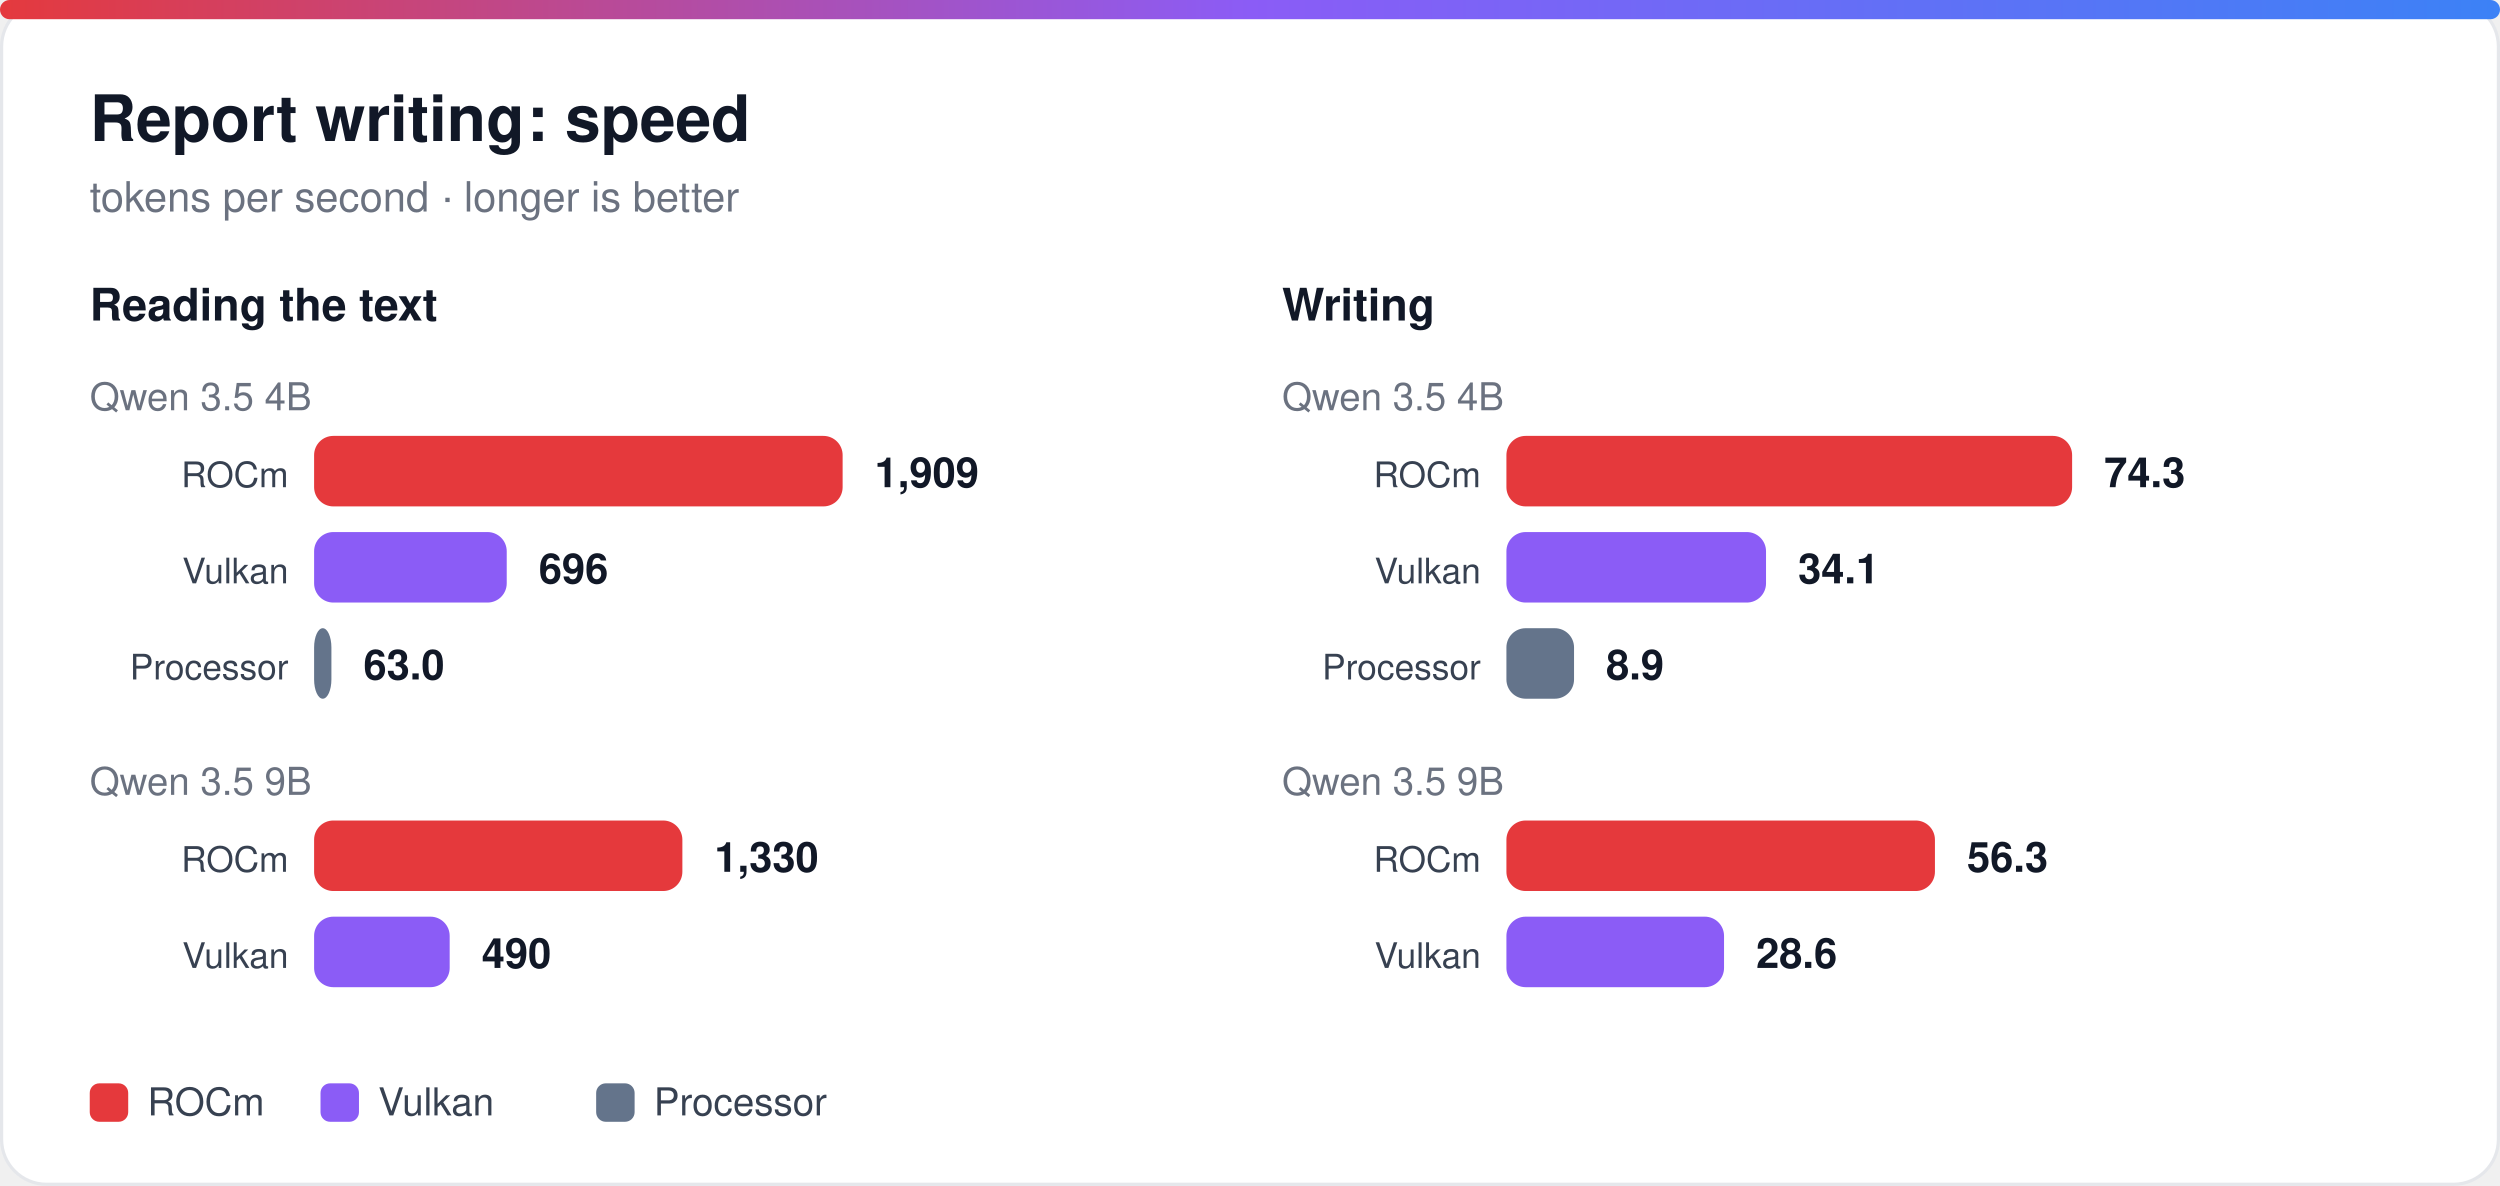
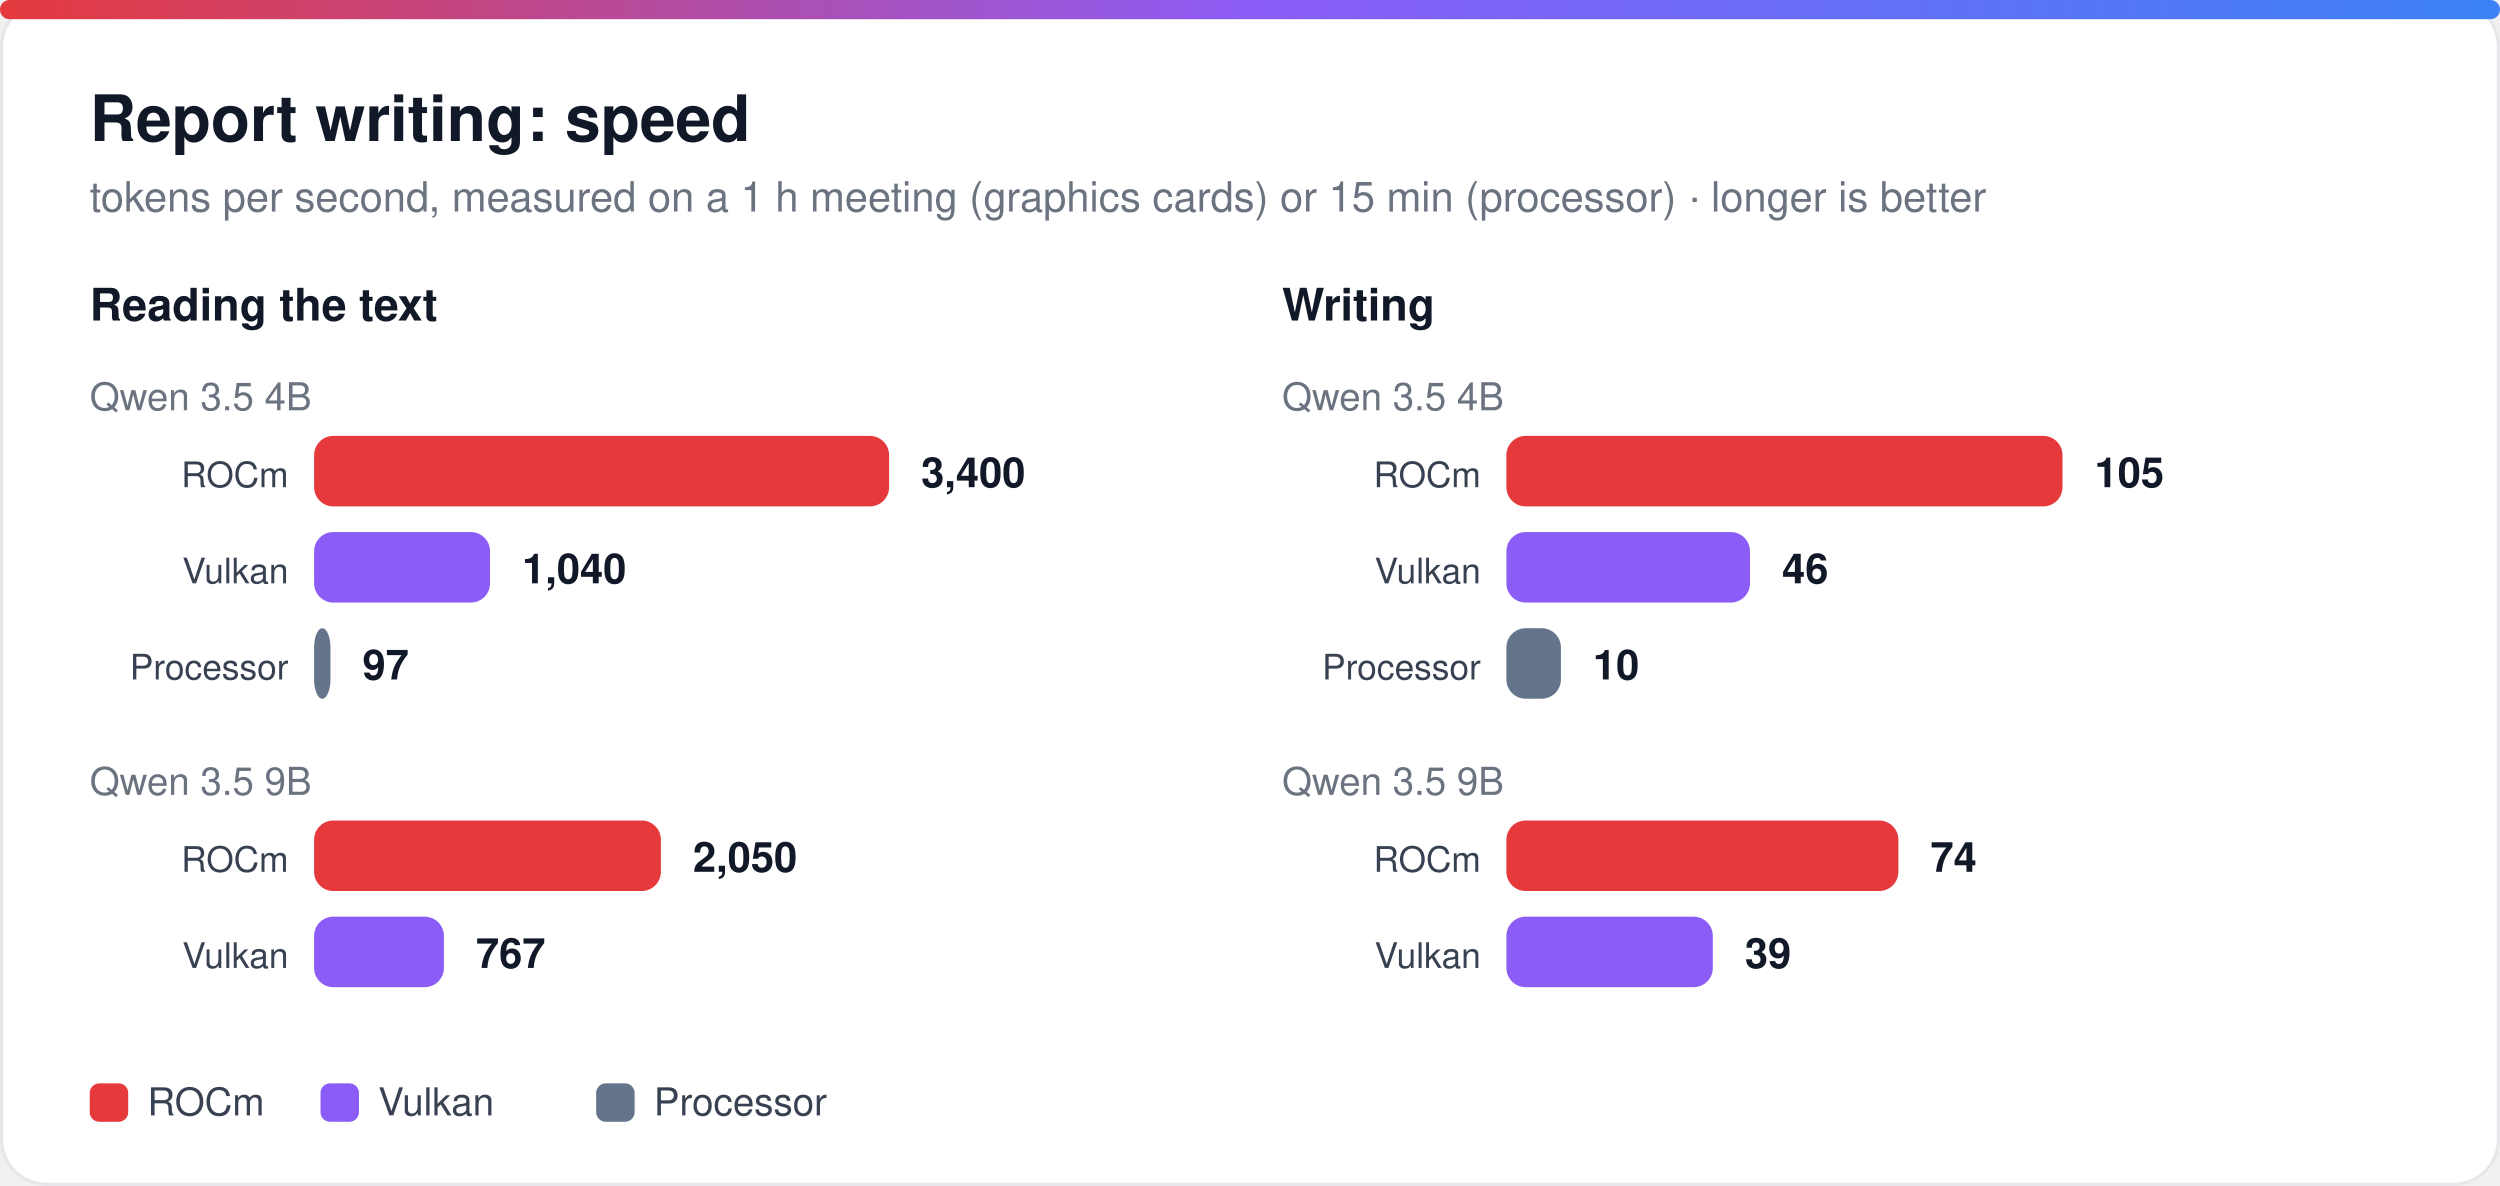
<svg xmlns="http://www.w3.org/2000/svg" width="780" height="370" viewBox="0 0 780 370" font-family="Segoe UI, -apple-system, Helvetica, Arial, sans-serif" role="img" aria-label="Report writing: speed">
  <rect x="0.5" y="0.5" width="779" height="369" rx="14" fill="#FFFFFF" stroke="#E5E7EB" />
  <rect x="0" y="0" width="780" height="6" rx="3" fill="url(#g)" />
  <defs>
    <linearGradient id="g" x1="0" x2="1">
      <stop offset="0" stop-color="#E5393C" />
      <stop offset="0.5" stop-color="#8B5CF6" />
      <stop offset="1" stop-color="#3B82F6" />
    </linearGradient>
  </defs>
  <text x="28" y="44" font-size="20" font-weight="700" fill="#111827">Report writing: speed</text>
-   <text x="28" y="66" font-size="13" fill="#6B7280">tokens per second · longer is better</text>
+   <text x="28" y="66" font-size="13" fill="#6B7280">tokens per second, measured on a 1 h meeting (graphics cards) or 15 min (processor) · longer is better</text>
  <text x="28" y="100" font-size="14" font-weight="700" fill="#111827">Reading the text</text>
  <text x="28" y="128" font-size="12" fill="#6B7280">Qwen 3.5 4B</text>
-   <rect x="98" y="136" width="164.9" height="22" rx="6" fill="#E5393C" />
-   <text x="272.9" y="152.0" font-size="13" font-weight="600" fill="#111827">1,909</text>
+   <rect x="98" y="136" width="179.4" height="22" rx="6" fill="#E5393C" />
+   <text x="287.4" y="152.0" font-size="13" font-weight="600" fill="#111827">3,400</text>
  <text x="90" y="152" font-size="11" fill="#374151" text-anchor="end">ROCm</text>
-   <rect x="98" y="166" width="60.1" height="22" rx="6" fill="#8B5CF6" />
-   <text x="168.1" y="182.0" font-size="13" font-weight="600" fill="#111827">696</text>
+   <rect x="98" y="166" width="54.9" height="22" rx="6" fill="#8B5CF6" />
+   <text x="162.9" y="182.0" font-size="13" font-weight="600" fill="#111827">1,040</text>
  <text x="90" y="182" font-size="11" fill="#374151" text-anchor="end">Vulkan</text>
-   <rect x="98" y="196" width="5.4" height="22" rx="6" fill="#64748B" />
-   <text x="113.4" y="212.0" font-size="13" font-weight="600" fill="#111827">63.0</text>
+   <rect x="98" y="196" width="5.1" height="22" rx="6" fill="#64748B" />
+   <text x="113.1" y="212.0" font-size="13" font-weight="600" fill="#111827">97</text>
  <text x="90" y="212" font-size="11" fill="#374151" text-anchor="end">Processor</text>
  <text x="28" y="248" font-size="12" fill="#6B7280">Qwen 3.5 9B</text>
-   <rect x="98" y="256" width="114.9" height="22" rx="6" fill="#E5393C" />
-   <text x="222.9" y="272.0" font-size="13" font-weight="600" fill="#111827">1,330</text>
+   <rect x="98" y="256" width="108.2" height="22" rx="6" fill="#E5393C" />
+   <text x="216.2" y="272.0" font-size="13" font-weight="600" fill="#111827">2,050</text>
  <text x="90" y="272" font-size="11" fill="#374151" text-anchor="end">ROCm</text>
-   <rect x="98" y="286" width="42.3" height="22" rx="6" fill="#8B5CF6" />
-   <text x="150.3" y="302.0" font-size="13" font-weight="600" fill="#111827">490</text>
+   <rect x="98" y="286" width="40.5" height="22" rx="6" fill="#8B5CF6" />
+   <text x="148.5" y="302.0" font-size="13" font-weight="600" fill="#111827">767</text>
  <text x="90" y="302" font-size="11" fill="#374151" text-anchor="end">Vulkan</text>
  <text x="400" y="100" font-size="14" font-weight="700" fill="#111827">Writing</text>
  <text x="400" y="128" font-size="12" fill="#6B7280">Qwen 3.5 4B</text>
-   <rect x="470" y="136" width="176.5" height="22" rx="6" fill="#E5393C" />
-   <text x="656.5" y="152.0" font-size="13" font-weight="600" fill="#111827">74.3</text>
+   <rect x="470" y="136" width="173.5" height="22" rx="6" fill="#E5393C" />
+   <text x="653.5" y="152.0" font-size="13" font-weight="600" fill="#111827">105</text>
  <text x="462" y="152" font-size="11" fill="#374151" text-anchor="end">ROCm</text>
-   <rect x="470" y="166" width="81.0" height="22" rx="6" fill="#8B5CF6" />
-   <text x="561.0" y="182.0" font-size="13" font-weight="600" fill="#111827">34.1</text>
+   <rect x="470" y="166" width="76.0" height="22" rx="6" fill="#8B5CF6" />
+   <text x="556.0" y="182.0" font-size="13" font-weight="600" fill="#111827">46</text>
  <text x="462" y="182" font-size="11" fill="#374151" text-anchor="end">Vulkan</text>
-   <rect x="470" y="196" width="21.1" height="22" rx="6" fill="#64748B" />
-   <text x="501.1" y="212.0" font-size="13" font-weight="600" fill="#111827">8.9</text>
+   <rect x="470" y="196" width="17.0" height="22" rx="6" fill="#64748B" />
+   <text x="497.0" y="212.0" font-size="13" font-weight="600" fill="#111827">10</text>
  <text x="462" y="212" font-size="11" fill="#374151" text-anchor="end">Processor</text>
  <text x="400" y="248" font-size="12" fill="#6B7280">Qwen 3.5 9B</text>
-   <rect x="470" y="256" width="133.7" height="22" rx="6" fill="#E5393C" />
-   <text x="613.7" y="272.0" font-size="13" font-weight="600" fill="#111827">56.3</text>
+   <rect x="470" y="256" width="122.3" height="22" rx="6" fill="#E5393C" />
+   <text x="602.3" y="272.0" font-size="13" font-weight="600" fill="#111827">74</text>
  <text x="462" y="272" font-size="11" fill="#374151" text-anchor="end">ROCm</text>
-   <rect x="470" y="286" width="67.9" height="22" rx="6" fill="#8B5CF6" />
-   <text x="547.9" y="302.0" font-size="13" font-weight="600" fill="#111827">28.6</text>
+   <rect x="470" y="286" width="64.4" height="22" rx="6" fill="#8B5CF6" />
+   <text x="544.4" y="302.0" font-size="13" font-weight="600" fill="#111827">39</text>
  <text x="462" y="302" font-size="11" fill="#374151" text-anchor="end">Vulkan</text>
  <rect x="28" y="338" width="12" height="12" rx="3" fill="#E5393C" />
  <text x="46" y="348" font-size="12" fill="#374151">ROCm</text>
  <rect x="100" y="338" width="12" height="12" rx="3" fill="#8B5CF6" />
  <text x="118" y="348" font-size="12" fill="#374151">Vulkan</text>
  <rect x="186" y="338" width="12" height="12" rx="3" fill="#64748B" />
  <text x="204" y="348" font-size="12" fill="#374151">Processor</text>
</svg>
